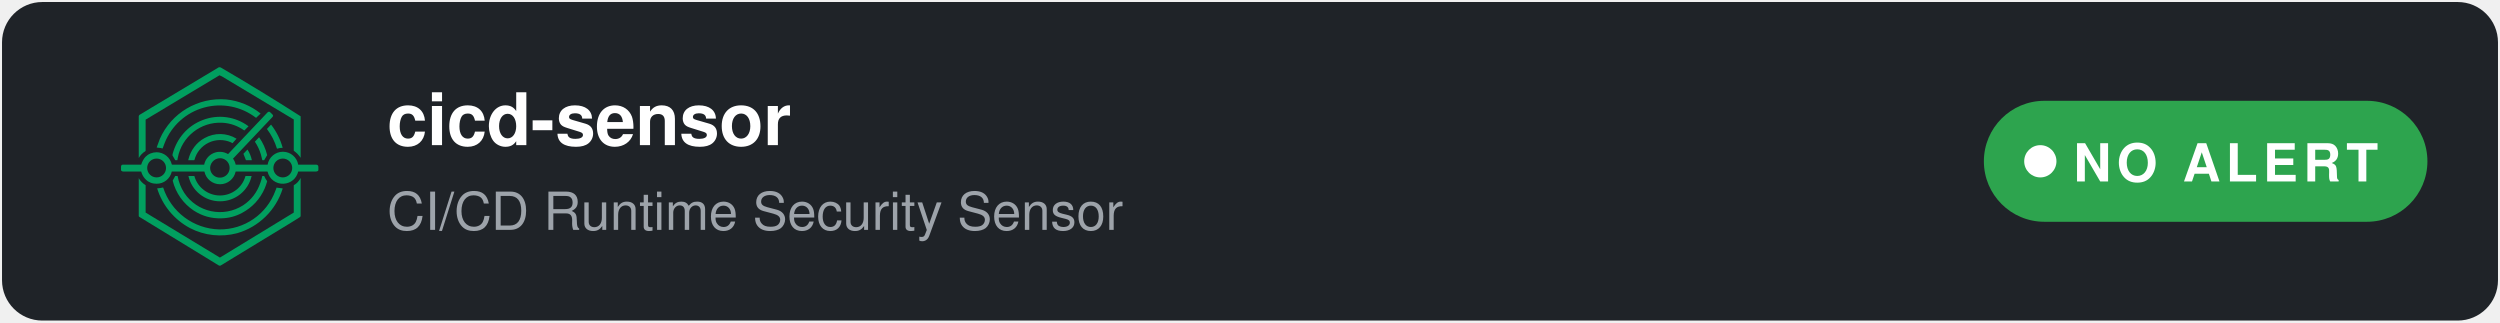
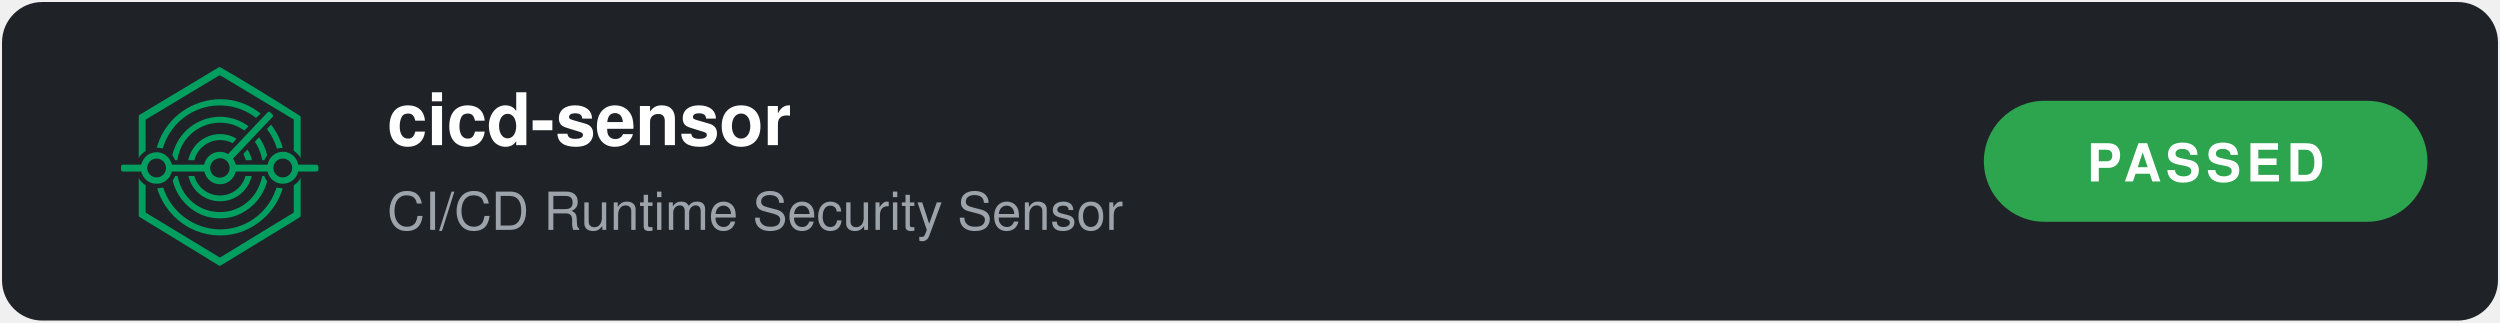
<svg xmlns="http://www.w3.org/2000/svg" width="620" height="80" viewBox="0 0 620 80" role="img" aria-label="cicd-sensor — no alert">
  <rect x="0.5" y="0.5" width="619" height="79" rx="10" ry="10" fill="#1f2328" />
  <g transform="translate(20, 8) scale(0.055)" fill="#019f5f">
    <path d="M992 566q0 2 0 0-12-18-30-31l-1-1V393l-4-2-320-192-11-5-333 200v140l-1 2a88 88 0 0 0-30 31V380q0-6 6-9l53-32 302-181q4-1 9 1a10191 10191 0 0 1 360 220z" />
    <path d="m811 367-20 19a267 267 0 0 0-412 113l-9 24-1 1-8-2-17-2-1-1 14-38a300 300 0 0 1 300-178 295 295 0 0 1 154 63" />
    <path d="m843 629-1-1H699a72 72 0 0 1-141 0H411c-7 32-36 56-69 55q-15 0-27-5l-12-6q-8-6-14-13-11-13-16-31h-80q-6 0-7-2-4-1-4-6v-13q0-10 9-10h82q6-20 19-35 20-20 50-21a71 71 0 0 1 69 55l2 1h144a72 72 0 0 1 107-48h1l178-188q4-3 7-3l5 3 9 9q5 4 3 9l-2 3-178 188q9 12 12 27h144a70 70 0 0 1 138 0h80q7 0 10 5l1 5v14q0 3-3 5l-7 2h-81c-8 32-33 53-66 55a70 70 0 0 1-72-54m-210-61c-25-2-46 16-49 40a44 44 0 1 0 49-40m-248 44a42 42 0 1 0-85 0 42 42 0 0 0 85 0m569 0a42 42 0 1 0-85 0 42 42 0 0 0 85 0" />
    <path d="m757 424-19 19q-45-32-99-35a194 194 0 0 0-201 158l-2 11h-8l-2-1-12-21v-1l1-6c19-70 67-126 135-152a215 215 0 0 1 207 28m83 12 18-19h1a294 294 0 0 1 52 104q-13 0-25 4l-1-1a288 288 0 0 0-45-88" />
    <path d="M703 480q2 0 0 0l-18 20h-1l-7-4a120 120 0 0 0-164 80l-2 1h-26l1-4c10-41 36-76 73-96 45-25 100-24 144 3m83 14v-1l18-19h1a233 233 0 0 1 36 80l-13 22-1 1h-7l-1-1-6-24q-9-31-27-58m-15 83h-25l-1-1-11-28 18-19 1 1a138 138 0 0 1 19 47m-335 71q8 42 30 76a193 193 0 0 0 266 56q56-37 78-103 5-13 8-29h8l1 1q5 12 12 21l1 2q-4 15-11 32-32 73-103 111-43 23-93 24-67 2-124-35a227 227 0 0 1-95-135l11-20 1-1z" />
    <path d="M628 736c54 0 101-36 115-87l1-1h27a146 146 0 0 1-285 0h26l1 1c14 51 62 87 115 87" />
    <path d="M992 658v170q0 4-4 6l-40 25-317 193q-4 2-9-1l-57-35-301-184q-3-2-2-7V658q11 19 30 31l1 1v123l18 11 317 192 333-203V690l1-1q13-7 23-21 4-4 6-10z" />
    <path d="M345 704q14-1 26-4h1a273 273 0 0 0 253 189 266 266 0 0 0 253-174l5-13 1-2 2 1 24 3 1 1a303 303 0 0 1-205 201c-71 19-148 11-213-23a305 305 0 0 1-148-179" />
  </g>
  <text x="96" y="36" fill="#ffffff" font-family="-apple-system, BlinkMacSystemFont, 'Segoe UI', Helvetica, Arial, sans-serif" font-size="18" font-weight="700" letter-spacing="-0.1">cicd-sensor</text>
  <text x="96" y="57" fill="#9da3aa" font-family="-apple-system, BlinkMacSystemFont, 'Segoe UI', Helvetica, Arial, sans-serif" font-size="13">CI/CD Runtime Security Sensor</text>
  <rect x="492" y="25" width="110" height="30" rx="15" ry="15" fill="#2da44e" />
-   <circle cx="506" cy="40" r="4" fill="#ffffff" />
-   <text x="552" y="45" text-anchor="middle" fill="#ffffff" font-family="-apple-system, BlinkMacSystemFont, 'Segoe UI', Helvetica, Arial, sans-serif" font-size="13" font-weight="700" letter-spacing="1.3">NO ALERT</text>
+   <text x="547" y="45" text-anchor="middle" fill="#ffffff" font-family="-apple-system, BlinkMacSystemFont, 'Segoe UI', Helvetica, Arial, sans-serif" font-size="13" font-weight="700" letter-spacing="1.3">PASSED</text>
</svg>
